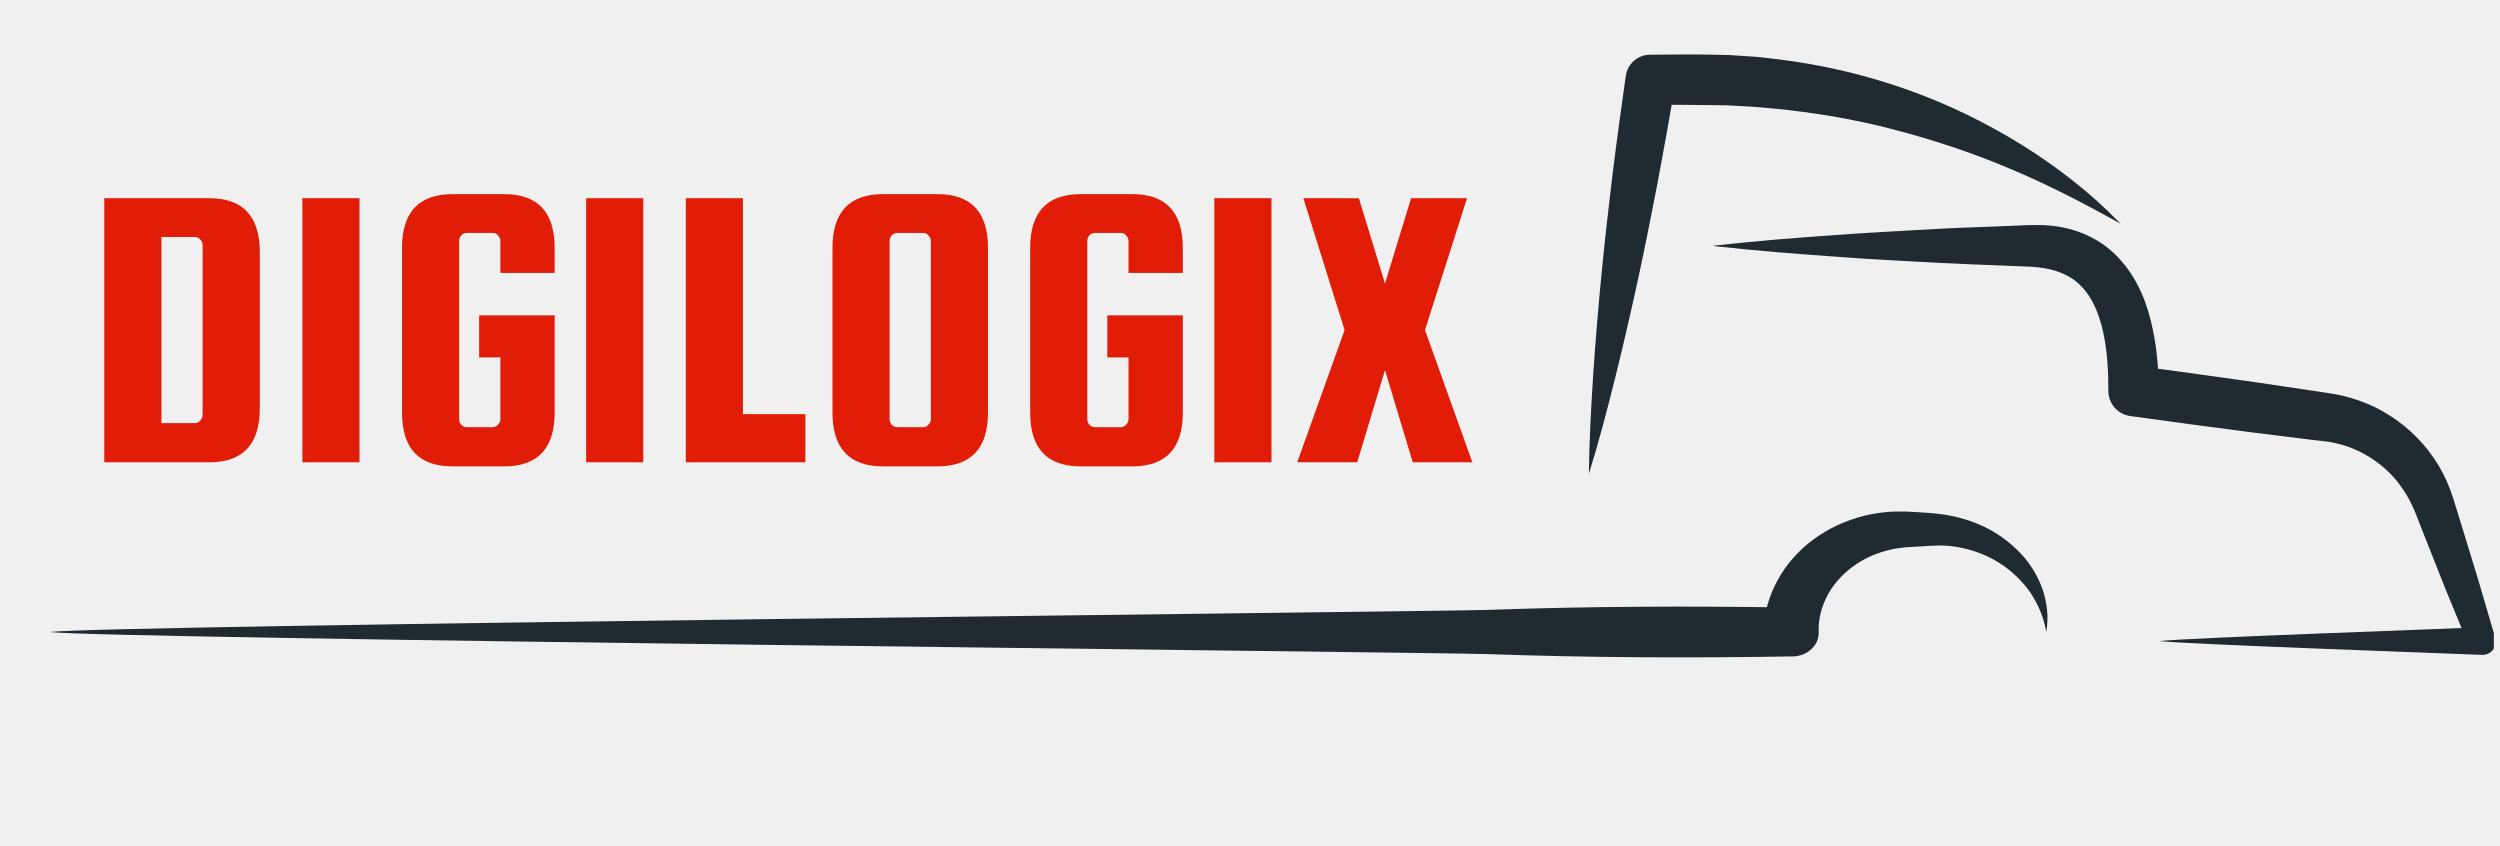
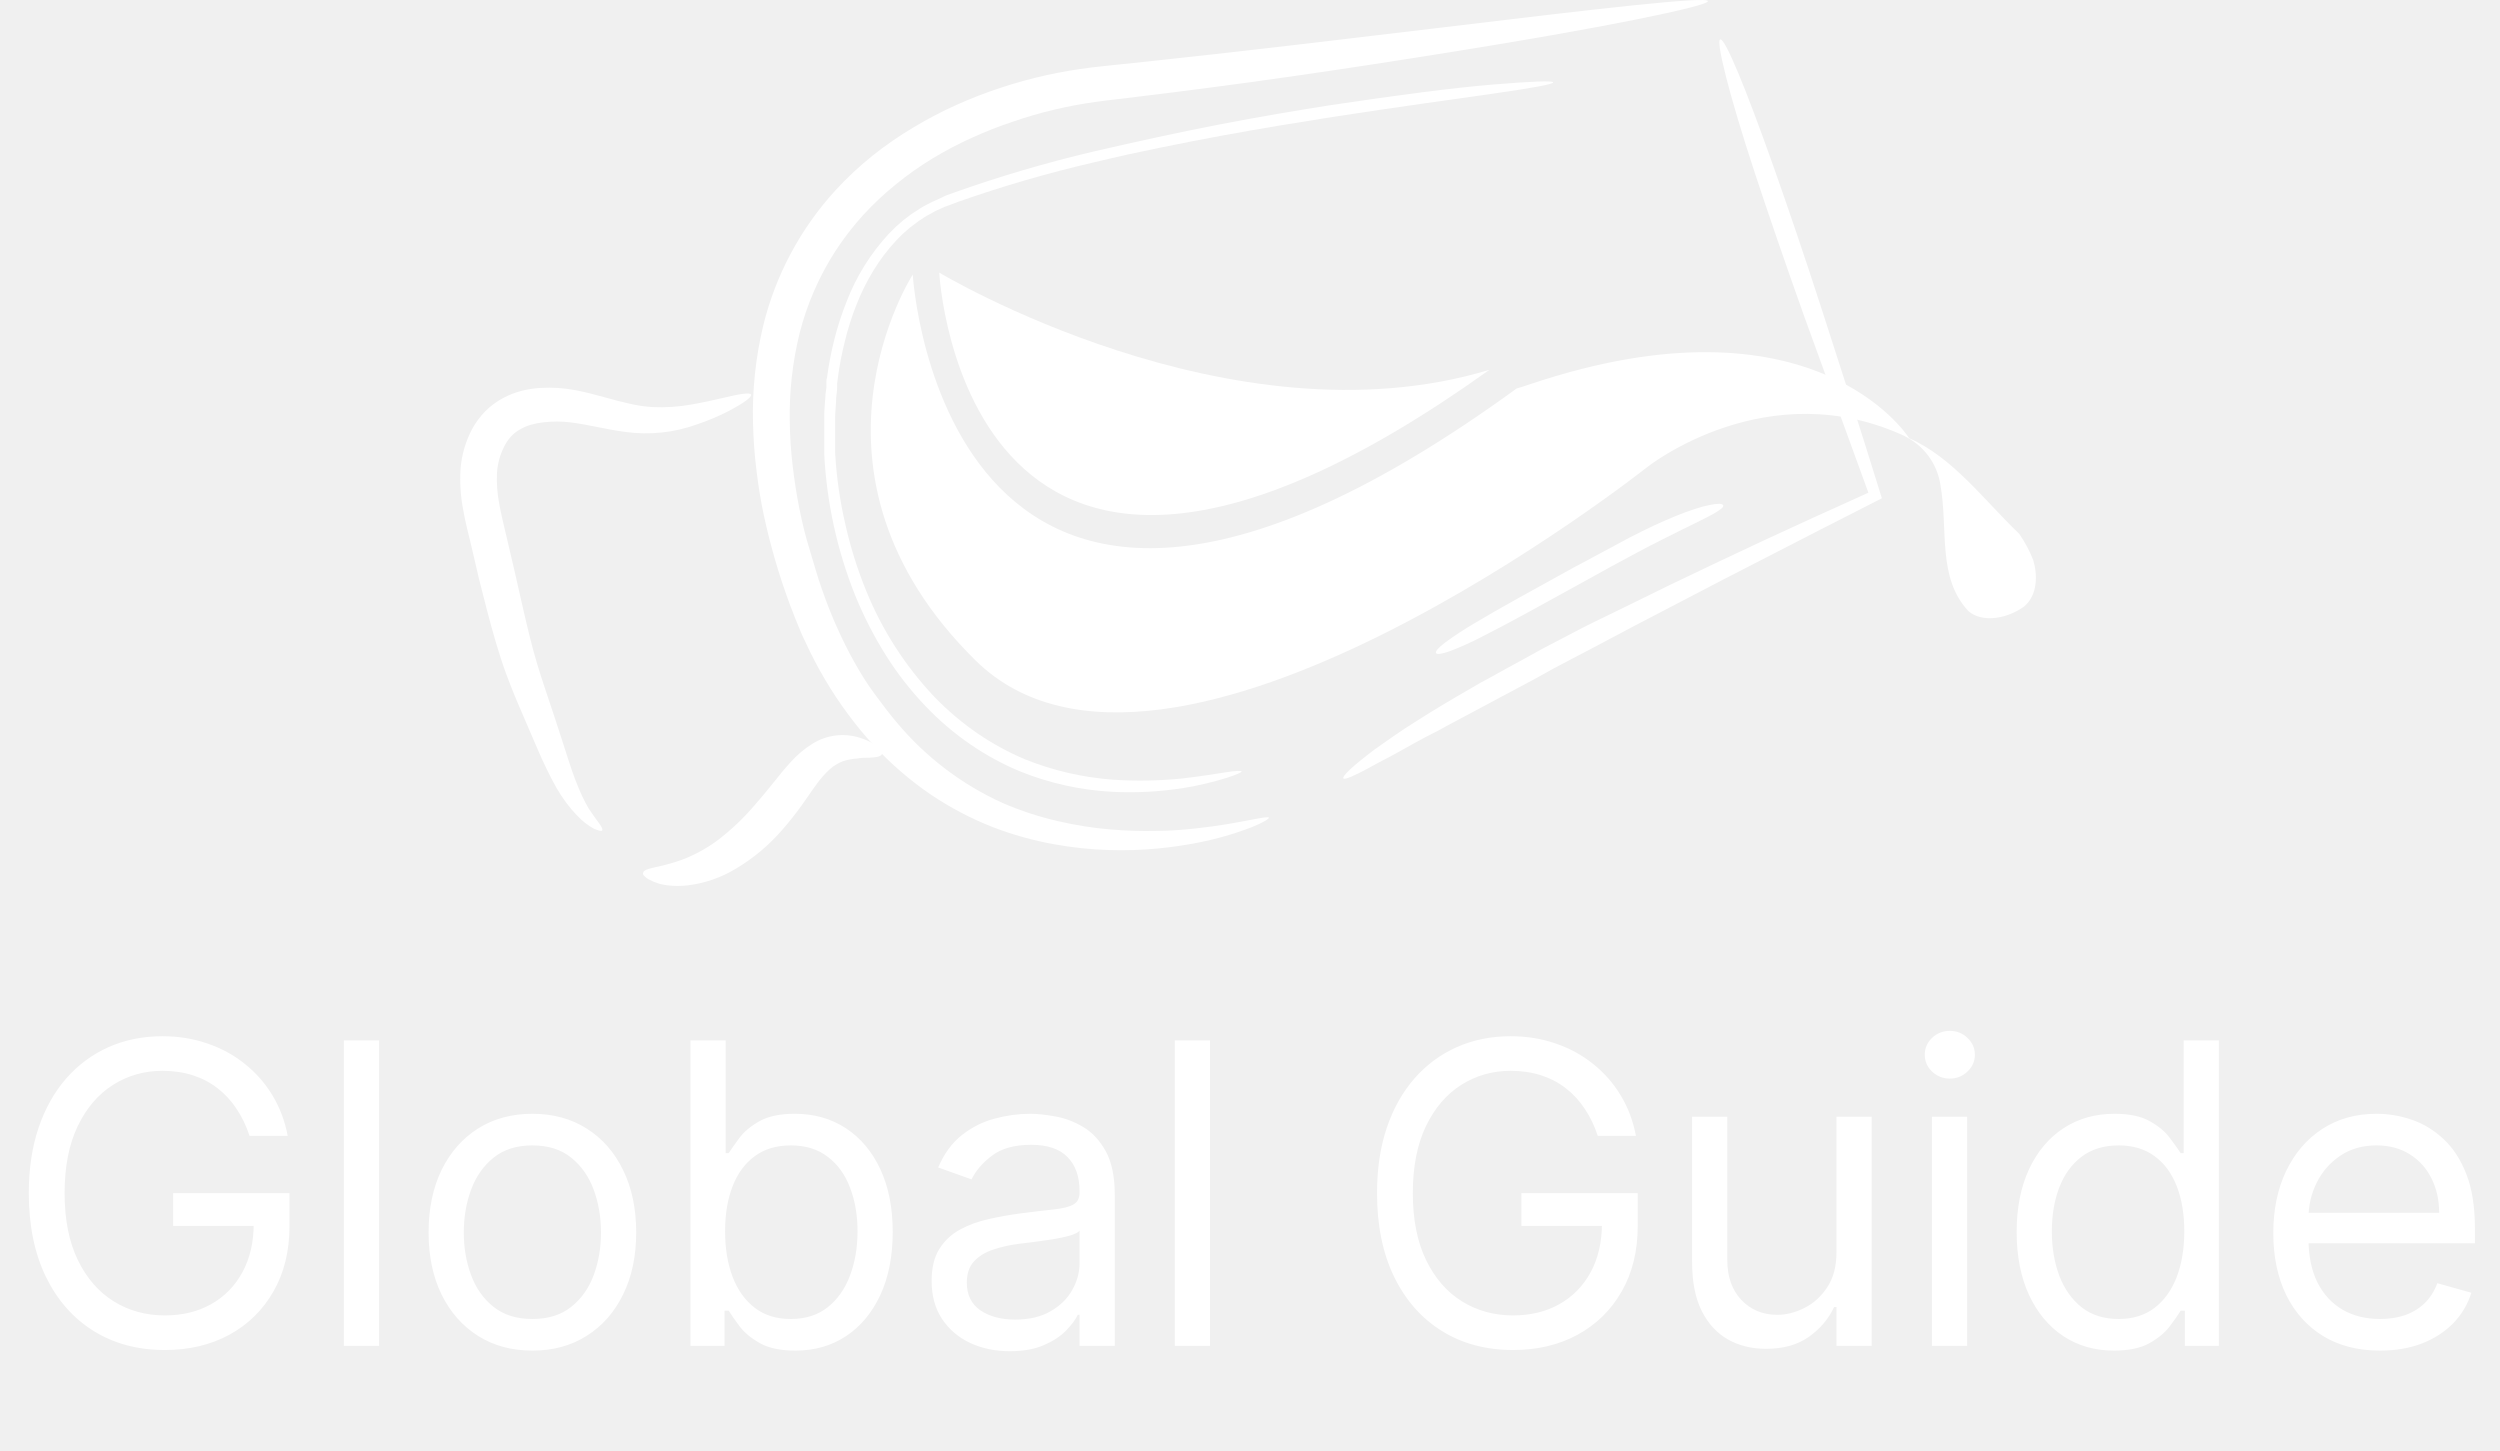
- <svg xmlns="http://www.w3.org/2000/svg" width="204" height="69" viewBox="0 0 204 69" fill="none">
-   <g clip-path="url(#clip0_10_2715)">
-     <path d="M17.068 16.174C19.822 16.174 21.198 17.64 21.198 20.571V33.326C21.198 36.257 19.822 37.723 17.068 37.723H8.509V16.174H17.068ZM16.535 33.859V20.005C16.535 19.827 16.469 19.672 16.336 19.538C16.225 19.405 16.08 19.338 15.903 19.338H13.172V34.525H15.903C16.08 34.525 16.225 34.459 16.336 34.326C16.469 34.192 16.535 34.037 16.535 33.859ZM29.336 16.174V37.723H24.674V16.174H29.336ZM39.099 29.163V25.733H45.26V33.66C45.26 36.59 43.884 38.056 41.131 38.056H36.934C34.181 38.056 32.804 36.59 32.804 33.66V20.238C32.804 17.307 34.181 15.841 36.934 15.841H41.131C43.884 15.841 45.26 17.307 45.26 20.238V22.269H40.831V19.672C40.831 19.494 40.764 19.338 40.631 19.205C40.52 19.072 40.376 19.005 40.198 19.005H38.1C37.922 19.005 37.767 19.072 37.634 19.205C37.523 19.338 37.467 19.494 37.467 19.672V34.192C37.467 34.37 37.523 34.525 37.634 34.659C37.767 34.792 37.922 34.858 38.1 34.858H40.198C40.376 34.858 40.52 34.792 40.631 34.659C40.764 34.525 40.831 34.37 40.831 34.192V29.163H39.099ZM52.493 16.174V37.723H47.831V16.174H52.493ZM60.624 33.793H65.72V37.723H55.962V16.174H60.624V33.793ZM80.62 20.238V33.66C80.62 36.59 79.243 38.056 76.49 38.056H72.06C69.307 38.056 67.93 36.59 67.93 33.66V20.238C67.93 17.307 69.307 15.841 72.06 15.841H76.49C79.243 15.841 80.62 17.307 80.62 20.238ZM75.957 34.192V19.672C75.957 19.494 75.89 19.338 75.757 19.205C75.646 19.072 75.502 19.005 75.324 19.005H73.226C73.048 19.005 72.893 19.072 72.76 19.205C72.649 19.338 72.593 19.494 72.593 19.672V34.192C72.593 34.37 72.649 34.525 72.76 34.659C72.893 34.792 73.048 34.858 73.226 34.858H75.324C75.502 34.858 75.646 34.792 75.757 34.659C75.89 34.525 75.957 34.37 75.957 34.192ZM90.357 29.163V25.733H96.518V33.66C96.518 36.59 95.142 38.056 92.389 38.056H88.192C85.439 38.056 84.062 36.59 84.062 33.66V20.238C84.062 17.307 85.439 15.841 88.192 15.841H92.389C95.142 15.841 96.518 17.307 96.518 20.238V22.269H92.089V19.672C92.089 19.494 92.022 19.338 91.889 19.205C91.778 19.072 91.634 19.005 91.456 19.005H89.358C89.18 19.005 89.025 19.072 88.892 19.205C88.781 19.338 88.725 19.494 88.725 19.672V34.192C88.725 34.37 88.781 34.525 88.892 34.659C89.025 34.792 89.18 34.858 89.358 34.858H91.456C91.634 34.858 91.778 34.792 91.889 34.659C92.022 34.525 92.089 34.37 92.089 34.192V29.163H90.357ZM103.751 16.174V37.723H99.089V16.174H103.751ZM119.709 16.174L116.279 26.932L120.142 37.723H115.279L113.015 30.196L110.75 37.723H105.854L109.718 26.932L106.354 16.174H110.883L113.015 23.135L115.146 16.174H119.709Z" fill="#E11D07" />
-     <path d="M129.651 38.713C129.682 35.969 129.833 33.241 130.008 30.521C130.19 27.802 130.42 25.09 130.682 22.378C130.943 19.666 131.253 16.97 131.578 14.273C131.911 11.577 132.283 8.881 132.664 6.193C132.807 5.186 133.679 4.456 134.662 4.464H134.686C136.415 4.464 138.064 4.417 139.848 4.464L141.173 4.496L142.497 4.583C143.385 4.623 144.257 4.734 145.137 4.845C148.65 5.273 152.116 6.082 155.438 7.248C158.769 8.405 161.948 9.952 164.922 11.784C167.88 13.631 170.655 15.772 173.042 18.262C170.029 16.573 167.023 15.019 163.915 13.726C160.822 12.418 157.65 11.379 154.439 10.546C151.235 9.706 147.968 9.175 144.693 8.85C143.877 8.778 143.052 8.699 142.235 8.667L141.006 8.596L139.769 8.58C138.136 8.548 136.375 8.556 134.686 8.54L136.708 6.812C136.256 9.492 135.78 12.164 135.273 14.836C134.757 17.509 134.234 20.173 133.655 22.83C133.076 25.486 132.466 28.142 131.808 30.791C131.149 33.44 130.46 36.08 129.643 38.697L129.651 38.713Z" fill="#202A31" />
-     <path d="M139.84 20.046C143.377 19.65 146.906 19.372 150.442 19.134C152.211 19 153.979 18.912 155.739 18.809C157.508 18.706 159.276 18.603 161.037 18.548L163.685 18.445L165.009 18.389L165.675 18.365H166.429C167.452 18.365 168.514 18.54 169.569 18.896C170.616 19.269 171.631 19.848 172.463 20.633C174.144 22.203 175.032 24.249 175.508 26.176C175.992 28.119 176.143 30.03 176.151 31.901L174.374 29.863C177.657 30.284 180.932 30.751 184.199 31.211L189.108 31.941L190.337 32.131C190.527 32.155 190.773 32.21 191.027 32.266C191.272 32.321 191.526 32.377 191.748 32.448C192.684 32.718 193.596 33.083 194.436 33.566C196.125 34.518 197.584 35.866 198.655 37.46C199.194 38.253 199.622 39.117 199.955 40.013L200.185 40.671L200.368 41.266L200.733 42.448L202.184 47.182L203.579 51.94L203.611 52.05C203.778 52.629 203.452 53.232 202.874 53.398C202.755 53.43 202.636 53.446 202.517 53.438C200.059 53.327 178.648 52.582 176.19 52.312C178.648 52.043 200.059 51.297 202.517 51.186L201.454 52.685L199.567 48.102L197.743 43.494L197.291 42.344L197.061 41.766L196.847 41.274C196.554 40.64 196.189 40.053 195.776 39.498C194.952 38.396 193.85 37.515 192.644 36.897C192.042 36.588 191.399 36.358 190.741 36.199C190.575 36.151 190.416 36.128 190.265 36.096C190.115 36.064 189.956 36.032 189.734 36.017L188.505 35.874L183.604 35.263C180.337 34.835 177.078 34.407 173.819 33.947H173.811C172.788 33.796 172.043 32.916 172.043 31.909C172.043 30.252 171.948 28.61 171.623 27.112C171.29 25.613 170.735 24.273 169.846 23.377C168.99 22.457 167.737 21.957 166.246 21.807L165.675 21.759L165.009 21.735L163.685 21.68L161.037 21.577C159.268 21.513 157.5 21.418 155.739 21.315C153.971 21.212 152.203 21.133 150.442 20.99C146.906 20.744 143.377 20.474 139.84 20.078V20.046Z" fill="#202A31" />
-     <path d="M4.14 51.567C8.263 51.028 117.296 49.91 121.42 49.767C129.667 49.473 137.913 49.442 146.16 49.576L143.908 51.567C143.948 48.68 145.486 45.865 147.929 44.057C149.142 43.145 150.577 42.479 152.092 42.091C152.845 41.901 153.63 41.797 154.399 41.75C154.788 41.734 155.176 41.75 155.565 41.742L156.564 41.797L157.563 41.869C157.944 41.908 158.324 41.94 158.697 41.996C159.443 42.123 160.172 42.297 160.87 42.551C162.266 43.042 163.503 43.827 164.486 44.763C166.492 46.627 167.388 49.251 166.976 51.575C166.778 50.409 166.326 49.323 165.683 48.363C165.025 47.419 164.185 46.611 163.225 45.984C162.258 45.358 161.171 44.938 160.061 44.7C159.506 44.581 158.943 44.525 158.38 44.509C158.102 44.509 157.817 44.525 157.539 44.533L156.564 44.597L155.589 44.652C155.319 44.684 155.042 44.708 154.78 44.747C154.249 44.842 153.733 44.977 153.234 45.152C152.242 45.501 151.362 46.04 150.625 46.69C149.15 47.998 148.341 49.791 148.404 51.583C148.444 52.645 147.508 53.533 146.303 53.565H146.279H146.152C137.906 53.7 129.659 53.668 121.412 53.375C117.288 53.232 8.255 52.114 4.132 51.575L4.14 51.567Z" fill="#202A31" />
-   </g>
-   <defs>
-     <clipPath id="clip0_10_2715">
-       <rect width="203" height="68.195" fill="white" transform="translate(0.5)" />
-     </clipPath>
-   </defs>
+ <svg xmlns="http://www.w3.org/2000/svg" width="324" height="188" viewBox="0 0 324 188" fill="none">
+   <path d="M164.452 105.976C164.452 106.123 163.758 106.59 162.223 107.204C159.966 108.076 157.635 108.745 155.258 109.205C153.711 109.512 151.976 109.779 150.055 109.966C147.966 110.164 145.867 110.231 143.77 110.166C141.348 110.097 138.935 109.842 136.552 109.405C133.855 108.916 131.211 108.174 128.653 107.19C125.841 106.083 123.156 104.673 120.647 102.988C117.923 101.132 115.42 98.97 113.189 96.543C112.016 95.272 110.916 93.935 109.893 92.54C108.821 91.101 107.828 89.605 106.918 88.057C105.988 86.484 105.142 84.863 104.382 83.201C104.182 82.787 103.982 82.374 103.795 81.933L103.248 80.599C103.062 80.172 102.901 79.732 102.728 79.265L102.461 78.611L102.221 77.944C100.892 74.318 99.818 70.605 99.005 66.83C98.605 64.971 98.285 63.027 98.045 60.999C97.791 58.984 97.644 56.996 97.591 54.848C97.477 50.578 97.926 46.312 98.925 42.159C100.524 35.642 103.736 29.632 108.265 24.681C109.748 23.06 111.353 21.557 113.069 20.184C114.761 18.835 116.544 17.605 118.406 16.502C120.208 15.416 122.075 14.44 123.996 13.58C125.876 12.735 127.801 11.991 129.76 11.352C131.671 10.719 133.613 10.185 135.578 9.751C137.526 9.324 139.474 8.99 141.409 8.75L142.85 8.59L144.184 8.443L146.933 8.163C154.204 7.389 161.116 6.615 167.587 5.855L185.587 3.72C196.594 2.386 205.507 1.332 211.685 0.691C217.863 0.051 221.292 -0.176 221.345 0.144C221.399 0.464 218.05 1.318 212.005 2.532C205.961 3.747 196.995 5.334 186.027 7.069C180.543 7.949 174.539 8.87 168.068 9.804C161.596 10.738 154.685 11.659 147.413 12.539L144.651 12.873L143.317 13.033L141.982 13.206C140.194 13.46 138.393 13.793 136.645 14.207C134.842 14.634 133.06 15.151 131.308 15.755C129.492 16.355 127.711 17.054 125.971 17.849C124.224 18.636 122.527 19.527 120.887 20.518C119.228 21.523 117.641 22.642 116.137 23.867C114.616 25.093 113.189 26.431 111.868 27.87C110.545 29.328 109.34 30.89 108.265 32.54C106.151 35.823 104.583 39.428 103.622 43.214C102.704 46.958 102.278 50.806 102.354 54.661C102.378 56.561 102.503 58.459 102.728 60.345C102.941 62.213 103.235 64.068 103.595 65.896C103.956 67.724 104.396 69.511 104.93 71.233C105.463 72.954 105.93 74.728 106.531 76.396L106.757 77.023L106.984 77.65C107.144 78.064 107.291 78.478 107.451 78.878L107.945 80.092C108.105 80.492 108.292 80.879 108.465 81.279C109.159 82.854 109.92 84.375 110.734 85.829C111.548 87.284 112.415 88.684 113.402 90.005C114.39 91.326 115.31 92.581 116.324 93.755C120.036 98.163 124.686 101.687 129.934 104.068C132.266 105.077 134.687 105.868 137.166 106.43C139.387 106.951 141.643 107.308 143.917 107.497C145.914 107.668 147.918 107.731 149.921 107.684C151.763 107.684 153.457 107.524 154.978 107.364C158.007 107.044 160.315 106.59 161.943 106.283C163.571 105.976 164.398 105.816 164.452 105.976Z" fill="white" />
+   <path d="M174.095 100.879C174.002 100.746 174.308 100.332 175.002 99.692C175.349 99.371 175.776 98.985 176.337 98.544C176.603 98.331 176.884 98.091 177.204 97.85C177.524 97.61 177.844 97.357 178.205 97.09C179.659 96.063 181.42 94.795 183.542 93.474L185.196 92.433C185.77 92.087 186.357 91.713 186.971 91.353C188.198 90.619 189.493 89.858 190.867 89.071C191.547 88.671 192.201 88.284 192.988 87.884L195.203 86.656L197.525 85.389L199.94 84.054C201.581 83.187 203.289 82.293 205.05 81.386C206.811 80.479 208.653 79.638 210.521 78.704C214.275 76.836 218.206 74.933 222.316 72.993C226.425 71.032 230.695 69.058 235.071 67.056L238.701 65.415L242.143 63.854L237.833 52.019C236.432 48.19 235.098 44.507 233.831 41.012C231.336 34.02 229.161 27.669 227.439 22.452C225.718 17.235 224.437 12.886 223.677 9.884C222.916 6.882 222.649 5.201 222.943 5.107C223.543 4.907 226.159 11.165 229.868 21.652C231.722 26.895 233.871 33.193 236.152 40.251C237.3 43.787 238.501 47.51 239.741 51.392L241.636 57.356L243.891 64.574L235.885 68.657L223.397 75.075C219.394 77.156 215.498 79.184 211.802 81.119L206.465 83.948C204.703 84.855 203.022 85.762 201.381 86.616L198.979 87.95L196.658 89.191L194.429 90.379L192.308 91.513L188.305 93.648C187.678 93.968 187.077 94.315 186.49 94.635L184.769 95.516C182.554 96.69 180.766 97.77 179.139 98.584C178.752 98.798 178.378 98.971 178.044 99.171L177.084 99.692C176.483 100.012 175.963 100.279 175.536 100.466C174.709 100.866 174.202 101.013 174.095 100.879Z" fill="white" />
+   <path d="M78.032 107.634C77.938 107.768 77.578 107.634 77.004 107.421C76.169 106.966 75.416 106.376 74.776 105.673C74.296 105.184 73.85 104.662 73.442 104.112C72.959 103.467 72.513 102.794 72.108 102.097C71.194 100.437 70.365 98.732 69.626 96.987C68.799 95.093 67.905 92.984 66.957 90.783C66.49 89.649 66.01 88.461 65.556 87.221C65.103 85.98 64.689 84.659 64.289 83.338C63.502 80.669 62.794 77.881 62.074 75.012L61.073 70.703C60.713 69.222 60.313 67.701 60.019 66.019C59.691 64.297 59.579 62.54 59.685 60.789C59.825 58.953 60.348 57.167 61.22 55.546C61.677 54.715 62.248 53.952 62.914 53.277C63.586 52.611 64.35 52.044 65.183 51.596C65.968 51.176 66.801 50.854 67.664 50.636C68.46 50.434 69.273 50.313 70.093 50.275C71.594 50.187 73.1 50.286 74.576 50.569C75.91 50.822 77.245 51.169 78.365 51.489C79.486 51.81 80.62 52.103 81.648 52.33C82.6 52.549 83.568 52.692 84.543 52.757C86.267 52.839 87.996 52.723 89.693 52.41C91.241 52.143 92.589 51.823 93.696 51.57C95.924 51.036 97.219 50.836 97.339 51.143C97.459 51.45 96.418 52.237 94.337 53.317C93.046 53.975 91.708 54.537 90.334 54.999C87.347 56.081 84.14 56.415 80.994 55.973C79.806 55.812 78.606 55.586 77.431 55.346C76.257 55.105 75.056 54.879 73.882 54.732C72.739 54.599 71.583 54.599 70.44 54.732C69.884 54.788 69.335 54.895 68.799 55.052C68.299 55.196 67.819 55.402 67.371 55.666C66.937 55.908 66.545 56.219 66.21 56.586C65.853 56.989 65.553 57.438 65.316 57.921C64.79 58.974 64.482 60.121 64.409 61.296C64.349 62.637 64.448 63.981 64.702 65.299C64.956 66.713 65.329 68.194 65.676 69.689L66.704 74.092C67.371 76.987 67.971 79.762 68.612 82.337C68.932 83.671 69.266 84.872 69.626 86.073C69.986 87.274 70.36 88.435 70.747 89.569C71.507 91.837 72.228 93.999 72.855 95.96C73.482 97.921 74.016 99.642 74.576 101.11C74.861 101.839 75.141 102.507 75.417 103.111C75.71 103.712 75.977 104.246 76.257 104.726C77.365 106.434 78.272 107.341 78.032 107.634Z" fill="white" />
+   <path d="M83.36 113.103C83.36 112.929 83.56 112.809 83.827 112.689L84.294 112.543L84.895 112.396L85.628 112.236C85.895 112.169 86.175 112.116 86.469 112.022C87.056 111.875 87.723 111.662 88.43 111.408C90.069 110.782 91.613 109.934 93.02 108.887C94.785 107.538 96.4 106.004 97.837 104.31C98.638 103.403 99.412 102.469 100.145 101.548C100.879 100.628 101.626 99.68 102.467 98.773C103.298 97.839 104.26 97.031 105.322 96.371C106.218 95.816 107.222 95.459 108.267 95.326C109.312 95.192 110.374 95.285 111.38 95.598C111.99 95.778 112.576 96.028 113.128 96.345C114.009 96.852 114.462 97.305 114.329 97.679C114.195 98.053 113.635 98.146 112.688 98.199C112.207 98.199 111.647 98.199 111.046 98.306C110.424 98.347 109.81 98.468 109.218 98.666C108.926 98.777 108.644 98.916 108.378 99.08C108.076 99.254 107.794 99.459 107.537 99.694C106.892 100.29 106.311 100.952 105.803 101.668C105.202 102.469 104.589 103.43 103.841 104.457C103.094 105.484 102.294 106.498 101.4 107.526C99.674 109.525 97.638 111.232 95.369 112.583C93.46 113.74 91.327 114.477 89.111 114.744C88.26 114.844 87.4 114.844 86.549 114.744C86.199 114.699 85.852 114.637 85.508 114.557L84.694 114.264L84.054 113.957C83.893 113.871 83.745 113.763 83.614 113.637C83.36 113.41 83.267 113.263 83.36 113.103Z" fill="white" />
+   <path d="M160.913 99.977C160.913 100.097 160.299 100.377 159.045 100.791C157.193 101.368 155.302 101.813 153.388 102.125C150.335 102.607 147.241 102.773 144.154 102.619C140.031 102.403 135.973 101.501 132.146 99.951C129.931 99.025 127.816 97.876 125.835 96.522C123.693 95.058 121.712 93.371 119.924 91.491C118.012 89.487 116.305 87.297 114.827 84.954C113.269 82.473 111.93 79.861 110.824 77.148C108.496 71.316 107.143 65.141 106.821 58.869C106.821 58.456 106.821 58.055 106.821 57.642C106.821 57.228 106.821 56.828 106.821 56.414C106.821 55.587 106.821 54.773 106.821 53.932C106.821 53.092 106.915 52.278 106.968 51.451C106.968 51.037 107.061 50.61 107.101 50.197V49.569C107.101 49.369 107.101 49.156 107.182 48.942C107.404 47.262 107.725 45.595 108.142 43.952C108.565 42.277 109.1 40.632 109.743 39.029C110.99 35.802 112.837 32.841 115.187 30.303C115.494 29.996 115.788 29.689 116.095 29.396L117.055 28.555L118.069 27.781C118.241 27.656 118.419 27.541 118.603 27.434L119.137 27.087L119.404 26.914L119.684 26.754L120.231 26.46C120.416 26.352 120.608 26.254 120.805 26.167L121.378 25.913L121.952 25.646L122.592 25.34L123.74 24.926C129.591 22.852 135.551 21.097 141.593 19.669C147.357 18.335 152.867 17.134 158.044 16.133C163.221 15.133 168.051 14.319 172.468 13.625C181.314 12.291 188.479 11.37 193.496 10.956C198.513 10.543 201.261 10.436 201.288 10.676C201.315 10.916 198.62 11.397 193.629 12.117C188.639 12.838 181.527 13.798 172.695 15.159C168.291 15.853 163.461 16.64 158.298 17.588C155.723 18.068 153.054 18.575 150.292 19.149L146.129 20.029L144.021 20.51L142.954 20.763L141.873 21.017C135.871 22.402 129.951 24.121 124.14 26.167L123.019 26.594L122.459 26.794L121.925 27.034L121.392 27.274C121.205 27.354 121.045 27.461 120.871 27.554L120.351 27.835L120.097 27.968L119.844 28.128L119.35 28.462C119.176 28.557 119.01 28.669 118.856 28.795L117.909 29.516L117.002 30.303C116.708 30.583 116.441 30.877 116.161 31.157C115.046 32.345 114.058 33.646 113.212 35.039C112.342 36.456 111.601 37.947 110.998 39.496C110.383 41.041 109.879 42.629 109.49 44.246C109.085 45.845 108.778 47.467 108.569 49.102L108.489 49.703V50.317C108.489 50.73 108.396 51.13 108.369 51.531C108.369 52.345 108.249 53.158 108.236 53.959C108.222 54.76 108.236 55.574 108.236 56.374C108.236 56.774 108.236 57.175 108.236 57.575C108.236 57.975 108.236 58.362 108.236 58.762C108.418 61.877 108.864 64.97 109.57 68.009C110.222 70.915 111.115 73.763 112.238 76.521C114.306 81.632 117.311 86.311 121.098 90.317C122.823 92.1 124.723 93.705 126.769 95.107C128.655 96.388 130.662 97.483 132.76 98.376C136.41 99.853 140.267 100.754 144.194 101.045C147.182 101.246 150.181 101.197 153.161 100.898C155.616 100.604 157.524 100.311 158.818 100.097C160.112 99.884 160.873 99.87 160.913 99.977Z" fill="white" />
+   <path d="M186.109 84.641C185.989 84.427 186.402 83.96 187.243 83.306C188.455 82.417 189.711 81.588 191.006 80.825C194.261 78.876 198.851 76.355 203.921 73.566C206.457 72.232 208.885 70.898 211.14 69.697C212.261 69.123 213.328 68.59 214.355 68.109C215.383 67.629 216.344 67.215 217.224 66.855C218.105 66.495 218.932 66.201 219.666 65.961L220.68 65.654L221.561 65.454C221.971 65.354 222.392 65.301 222.815 65.294C223.108 65.294 223.282 65.374 223.322 65.481C223.362 65.588 223.322 65.748 223.042 65.948C222.711 66.199 222.363 66.426 222.001 66.628L221.214 67.042L220.293 67.509L218.011 68.63L215.343 69.964C214.355 70.457 213.301 71.004 212.207 71.592C210.006 72.752 207.591 74.087 205.069 75.488C199.999 78.29 195.422 80.825 192.033 82.532C190.699 83.227 189.327 83.846 187.923 84.387C186.843 84.761 186.229 84.854 186.109 84.641Z" fill="white" />
+   <path d="M193.031 47.925C159.567 58.079 121.727 35.33 121.727 35.33C121.727 35.33 124.863 96.679 193.031 47.925Z" fill="white" />
+   <path d="M261.701 69.195C257.071 64.752 253.122 59.322 247.424 56.787C247.104 56.267 234.775 37.534 198.296 49.796C197.722 49.996 197.149 50.183 196.561 50.343C122.309 104.366 118.293 35.586 118.293 35.586C118.293 35.586 101.721 61.23 126.418 85.58C151.116 109.93 213.48 60.536 213.48 60.536C213.48 60.536 229.131 48.061 247.171 56.667L246.77 56.493C248.015 57.087 249.095 57.976 249.916 59.083C250.737 60.19 251.274 61.482 251.48 62.844C252.508 68.648 251.04 74.853 255.11 79.202C256.951 80.79 260.247 80.15 262.355 78.575C264.076 77.121 264.089 74.493 263.502 72.571C263.029 71.383 262.425 70.25 261.701 69.195Z" fill="white" />
+   <path d="M32.338 147.207C31.913 145.905 31.353 144.739 30.657 143.708C29.974 142.664 29.156 141.775 28.202 141.041C27.261 140.306 26.192 139.746 24.994 139.359C23.795 138.973 22.481 138.779 21.051 138.779C18.705 138.779 16.573 139.385 14.653 140.596C12.733 141.808 11.206 143.592 10.072 145.95C8.938 148.308 8.371 151.201 8.371 154.629C8.371 158.056 8.945 160.949 10.091 163.307C11.238 165.665 12.791 167.45 14.75 168.661C16.708 169.872 18.912 170.478 21.36 170.478C23.628 170.478 25.625 169.995 27.352 169.028C29.091 168.049 30.444 166.67 31.411 164.892C32.39 163.101 32.88 160.994 32.88 158.572L34.349 158.881H22.442V154.629H37.518V158.881C37.518 162.141 36.822 164.976 35.431 167.385C34.052 169.795 32.145 171.663 29.71 172.991C27.287 174.305 24.504 174.962 21.36 174.962C17.855 174.962 14.775 174.137 12.121 172.488C9.479 170.839 7.418 168.494 5.936 165.453C4.467 162.412 3.732 158.804 3.732 154.629C3.732 151.497 4.151 148.682 4.989 146.182C5.839 143.67 7.038 141.531 8.584 139.765C10.13 138 11.96 136.647 14.073 135.706C16.186 134.766 18.512 134.295 21.051 134.295C23.138 134.295 25.084 134.611 26.888 135.242C28.705 135.861 30.322 136.744 31.739 137.89C33.169 139.024 34.361 140.384 35.315 141.969C36.268 143.541 36.926 145.287 37.286 147.207H32.338ZM49.127 134.836V174.421H44.565V134.836H49.127ZM68.998 175.039C66.318 175.039 63.966 174.402 61.943 173.126C59.933 171.85 58.361 170.066 57.227 167.772C56.106 165.478 55.545 162.798 55.545 159.731C55.545 156.639 56.106 153.939 57.227 151.633C58.361 149.326 59.933 147.535 61.943 146.26C63.966 144.984 66.318 144.346 68.998 144.346C71.678 144.346 74.023 144.984 76.034 146.26C78.057 147.535 79.629 149.326 80.75 151.633C81.884 153.939 82.451 156.639 82.451 159.731C82.451 162.798 81.884 165.478 80.75 167.772C79.629 170.066 78.057 171.85 76.034 173.126C74.023 174.402 71.678 175.039 68.998 175.039ZM68.998 170.942C71.034 170.942 72.709 170.42 74.023 169.376C75.338 168.332 76.311 166.96 76.942 165.259C77.573 163.558 77.889 161.716 77.889 159.731C77.889 157.747 77.573 155.898 76.942 154.184C76.311 152.47 75.338 151.085 74.023 150.029C72.709 148.972 71.034 148.444 68.998 148.444C66.962 148.444 65.287 148.972 63.973 150.029C62.658 151.085 61.685 152.47 61.054 154.184C60.423 155.898 60.107 157.747 60.107 159.731C60.107 161.716 60.423 163.558 61.054 165.259C61.685 166.96 62.658 168.332 63.973 169.376C65.287 170.42 66.962 170.942 68.998 170.942ZM89.488 174.421V134.836H94.049V149.449H94.436C94.771 148.933 95.235 148.276 95.828 147.477C96.433 146.665 97.296 145.944 98.418 145.312C99.551 144.668 101.085 144.346 103.018 144.346C105.517 144.346 107.721 144.971 109.628 146.221C111.535 147.471 113.023 149.243 114.093 151.536C115.162 153.83 115.697 156.536 115.697 159.654C115.697 162.798 115.162 165.523 114.093 167.83C113.023 170.124 111.541 171.902 109.647 173.165C107.753 174.414 105.569 175.039 103.095 175.039C101.188 175.039 99.661 174.724 98.514 174.092C97.367 173.448 96.485 172.72 95.866 171.908C95.248 171.084 94.771 170.401 94.436 169.859H93.895V174.421H89.488ZM93.972 159.577C93.972 161.819 94.301 163.797 94.958 165.511C95.615 167.211 96.575 168.545 97.838 169.512C99.1 170.465 100.647 170.942 102.476 170.942C104.384 170.942 105.975 170.439 107.251 169.434C108.539 168.416 109.506 167.05 110.15 165.337C110.807 163.61 111.136 161.69 111.136 159.577C111.136 157.489 110.813 155.608 110.169 153.933C109.538 152.245 108.578 150.911 107.289 149.932C106.014 148.94 104.409 148.444 102.476 148.444C100.621 148.444 99.062 148.914 97.799 149.855C96.536 150.782 95.583 152.084 94.938 153.759C94.294 155.421 93.972 157.36 93.972 159.577ZM130.867 175.117C128.985 175.117 127.278 174.762 125.745 174.054C124.211 173.332 122.994 172.295 122.092 170.942C121.19 169.576 120.739 167.927 120.739 165.994C120.739 164.293 121.074 162.914 121.744 161.857C122.414 160.788 123.309 159.95 124.43 159.345C125.551 158.739 126.788 158.288 128.141 157.992C129.507 157.683 130.88 157.438 132.258 157.257C134.062 157.025 135.525 156.851 136.646 156.735C137.78 156.607 138.604 156.394 139.12 156.098C139.648 155.801 139.912 155.286 139.912 154.551V154.397C139.912 152.49 139.39 151.008 138.347 149.951C137.316 148.895 135.75 148.366 133.65 148.366C131.472 148.366 129.765 148.843 128.528 149.797C127.291 150.75 126.421 151.768 125.919 152.85L121.589 151.304C122.362 149.5 123.393 148.096 124.682 147.091C125.983 146.073 127.4 145.364 128.934 144.965C130.48 144.552 132.001 144.346 133.495 144.346C134.449 144.346 135.544 144.462 136.781 144.694C138.031 144.913 139.236 145.37 140.396 146.066C141.568 146.762 142.541 147.812 143.314 149.217C144.087 150.621 144.474 152.503 144.474 154.861V174.421H139.912V170.401H139.68C139.371 171.045 138.856 171.734 138.134 172.469C137.413 173.203 136.453 173.828 135.254 174.344C134.056 174.859 132.593 175.117 130.867 175.117ZM131.563 171.019C133.366 171.019 134.887 170.665 136.124 169.956C137.374 169.247 138.315 168.332 138.946 167.211C139.59 166.09 139.912 164.911 139.912 163.674V159.499C139.719 159.731 139.294 159.944 138.637 160.137C137.992 160.318 137.245 160.479 136.395 160.62C135.557 160.749 134.739 160.865 133.94 160.968C133.154 161.059 132.516 161.136 132.026 161.2C130.841 161.355 129.733 161.606 128.702 161.954C127.684 162.289 126.859 162.798 126.228 163.481C125.609 164.151 125.3 165.066 125.3 166.226C125.3 167.811 125.886 169.009 127.059 169.821C128.244 170.62 129.746 171.019 131.563 171.019ZM156.817 134.836V174.421H152.255V134.836H156.817ZM207.069 147.207C206.644 145.905 206.083 144.739 205.387 143.708C204.705 142.664 203.886 141.775 202.933 141.041C201.992 140.306 200.923 139.746 199.724 139.359C198.526 138.973 197.212 138.779 195.781 138.779C193.436 138.779 191.304 139.385 189.384 140.596C187.464 141.808 185.937 143.592 184.803 145.95C183.669 148.308 183.102 151.201 183.102 154.629C183.102 158.056 183.675 160.949 184.822 163.307C185.969 165.665 187.522 167.45 189.48 168.661C191.439 169.872 193.642 170.478 196.091 170.478C198.358 170.478 200.356 169.995 202.082 169.028C203.822 168.049 205.175 166.67 206.141 164.892C207.121 163.101 207.61 160.994 207.61 158.572L209.079 158.881H197.173V154.629H212.249V158.881C212.249 162.141 211.553 164.976 210.162 167.385C208.783 169.795 206.876 171.663 204.44 172.991C202.018 174.305 199.235 174.962 196.091 174.962C192.586 174.962 189.506 174.137 186.852 172.488C184.21 170.839 182.148 168.494 180.667 165.453C179.198 162.412 178.463 158.804 178.463 154.629C178.463 151.497 178.882 148.682 179.719 146.182C180.57 143.67 181.768 141.531 183.315 139.765C184.861 138 186.691 136.647 188.804 135.706C190.917 134.766 193.243 134.295 195.781 134.295C197.869 134.295 199.814 134.611 201.618 135.242C203.435 135.861 205.052 136.744 206.47 137.89C207.9 139.024 209.092 140.384 210.046 141.969C210.999 143.541 211.656 145.287 212.017 147.207H207.069ZM238.006 162.283V144.733H242.567V174.421H238.006V169.396H237.697C237.001 170.903 235.918 172.185 234.449 173.242C232.98 174.286 231.125 174.807 228.883 174.807C227.027 174.807 225.378 174.402 223.935 173.59C222.492 172.765 221.358 171.528 220.533 169.879C219.708 168.217 219.296 166.123 219.296 163.597V144.733H223.857V163.288C223.857 165.453 224.463 167.179 225.674 168.468C226.898 169.756 228.458 170.401 230.352 170.401C231.486 170.401 232.639 170.111 233.812 169.531C234.997 168.951 235.989 168.062 236.788 166.864C237.6 165.665 238.006 164.138 238.006 162.283ZM250.378 174.421V144.733H254.939V174.421H250.378ZM252.697 139.785C251.808 139.785 251.041 139.482 250.397 138.876C249.766 138.27 249.45 137.542 249.45 136.692C249.45 135.842 249.766 135.113 250.397 134.508C251.041 133.902 251.808 133.599 252.697 133.599C253.586 133.599 254.346 133.902 254.978 134.508C255.622 135.113 255.944 135.842 255.944 136.692C255.944 137.542 255.622 138.27 254.978 138.876C254.346 139.482 253.586 139.785 252.697 139.785ZM273.96 175.039C271.486 175.039 269.302 174.414 267.408 173.165C265.514 171.902 264.032 170.124 262.962 167.83C261.893 165.523 261.358 162.798 261.358 159.654C261.358 156.536 261.893 153.83 262.962 151.536C264.032 149.243 265.52 147.471 267.427 146.221C269.334 144.971 271.538 144.346 274.037 144.346C275.97 144.346 277.497 144.668 278.618 145.312C279.752 145.944 280.615 146.665 281.208 147.477C281.814 148.276 282.284 148.933 282.619 149.449H283.006V134.836H287.567V174.421H283.16V169.859H282.619C282.284 170.401 281.807 171.084 281.189 171.908C280.57 172.72 279.688 173.448 278.541 174.092C277.394 174.724 275.867 175.039 273.96 175.039ZM274.579 170.942C276.408 170.942 277.955 170.465 279.217 169.512C280.48 168.545 281.44 167.211 282.097 165.511C282.754 163.797 283.083 161.819 283.083 159.577C283.083 157.36 282.761 155.421 282.117 153.759C281.472 152.084 280.519 150.782 279.256 149.855C277.993 148.914 276.434 148.444 274.579 148.444C272.646 148.444 271.035 148.94 269.746 149.932C268.471 150.911 267.511 152.245 266.867 153.933C266.235 155.608 265.919 157.489 265.919 159.577C265.919 161.69 266.242 163.61 266.886 165.337C267.543 167.05 268.509 168.416 269.785 169.434C271.074 170.439 272.671 170.942 274.579 170.942ZM308.458 175.039C305.597 175.039 303.13 174.408 301.055 173.145C298.994 171.87 297.402 170.091 296.281 167.811C295.173 165.517 294.619 162.85 294.619 159.809C294.619 156.768 295.173 154.087 296.281 151.768C297.402 149.436 298.961 147.619 300.959 146.317C302.969 145.003 305.314 144.346 307.994 144.346C309.54 144.346 311.067 144.604 312.575 145.119C314.083 145.635 315.455 146.472 316.692 147.632C317.929 148.779 318.915 150.299 319.649 152.193C320.384 154.087 320.751 156.42 320.751 159.19V161.123H297.866V157.18H316.112C316.112 155.505 315.777 154.01 315.107 152.696C314.45 151.382 313.509 150.344 312.285 149.584C311.074 148.824 309.643 148.444 307.994 148.444C306.177 148.444 304.605 148.895 303.278 149.797C301.964 150.686 300.952 151.845 300.243 153.276C299.535 154.706 299.18 156.239 299.18 157.876V160.504C299.18 162.747 299.567 164.647 300.34 166.206C301.126 167.753 302.215 168.932 303.607 169.743C304.998 170.542 306.615 170.942 308.458 170.942C309.656 170.942 310.739 170.774 311.705 170.439C312.684 170.091 313.528 169.576 314.237 168.893C314.946 168.197 315.494 167.334 315.88 166.303L320.287 167.54C319.823 169.035 319.043 170.349 317.948 171.483C316.853 172.604 315.5 173.48 313.889 174.112C312.279 174.73 310.468 175.039 308.458 175.039Z" fill="white" />
</svg>
